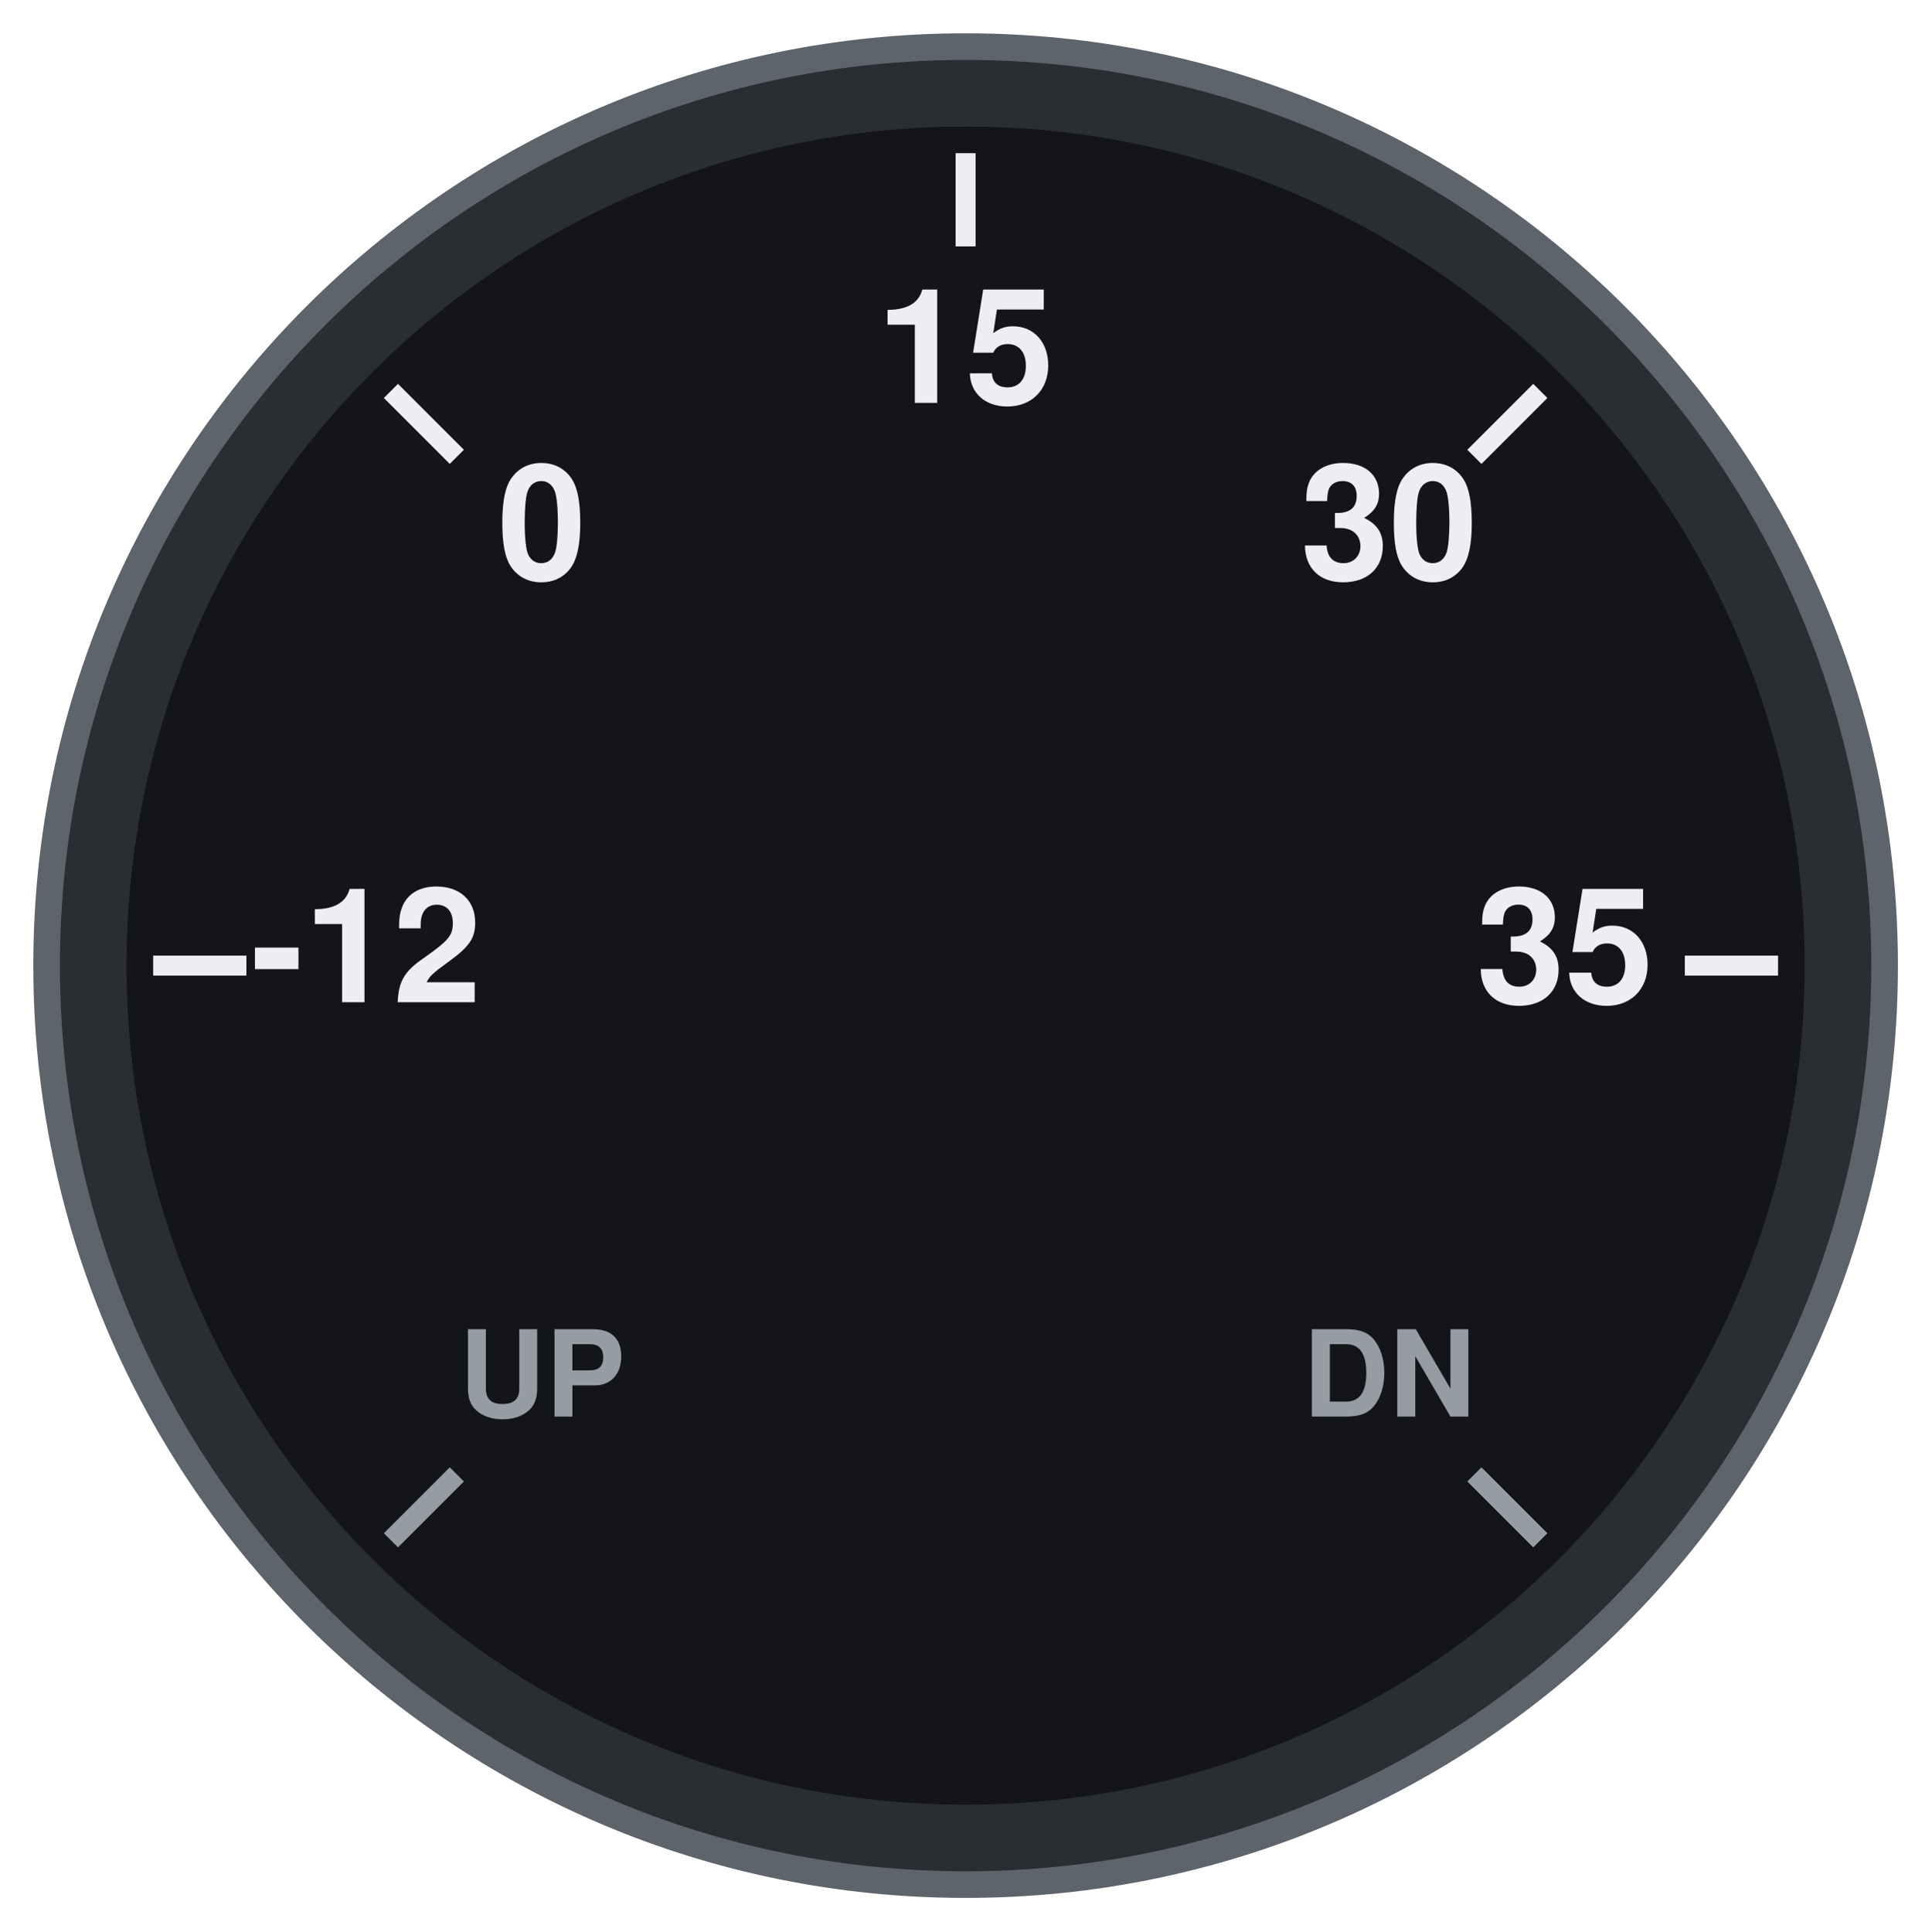
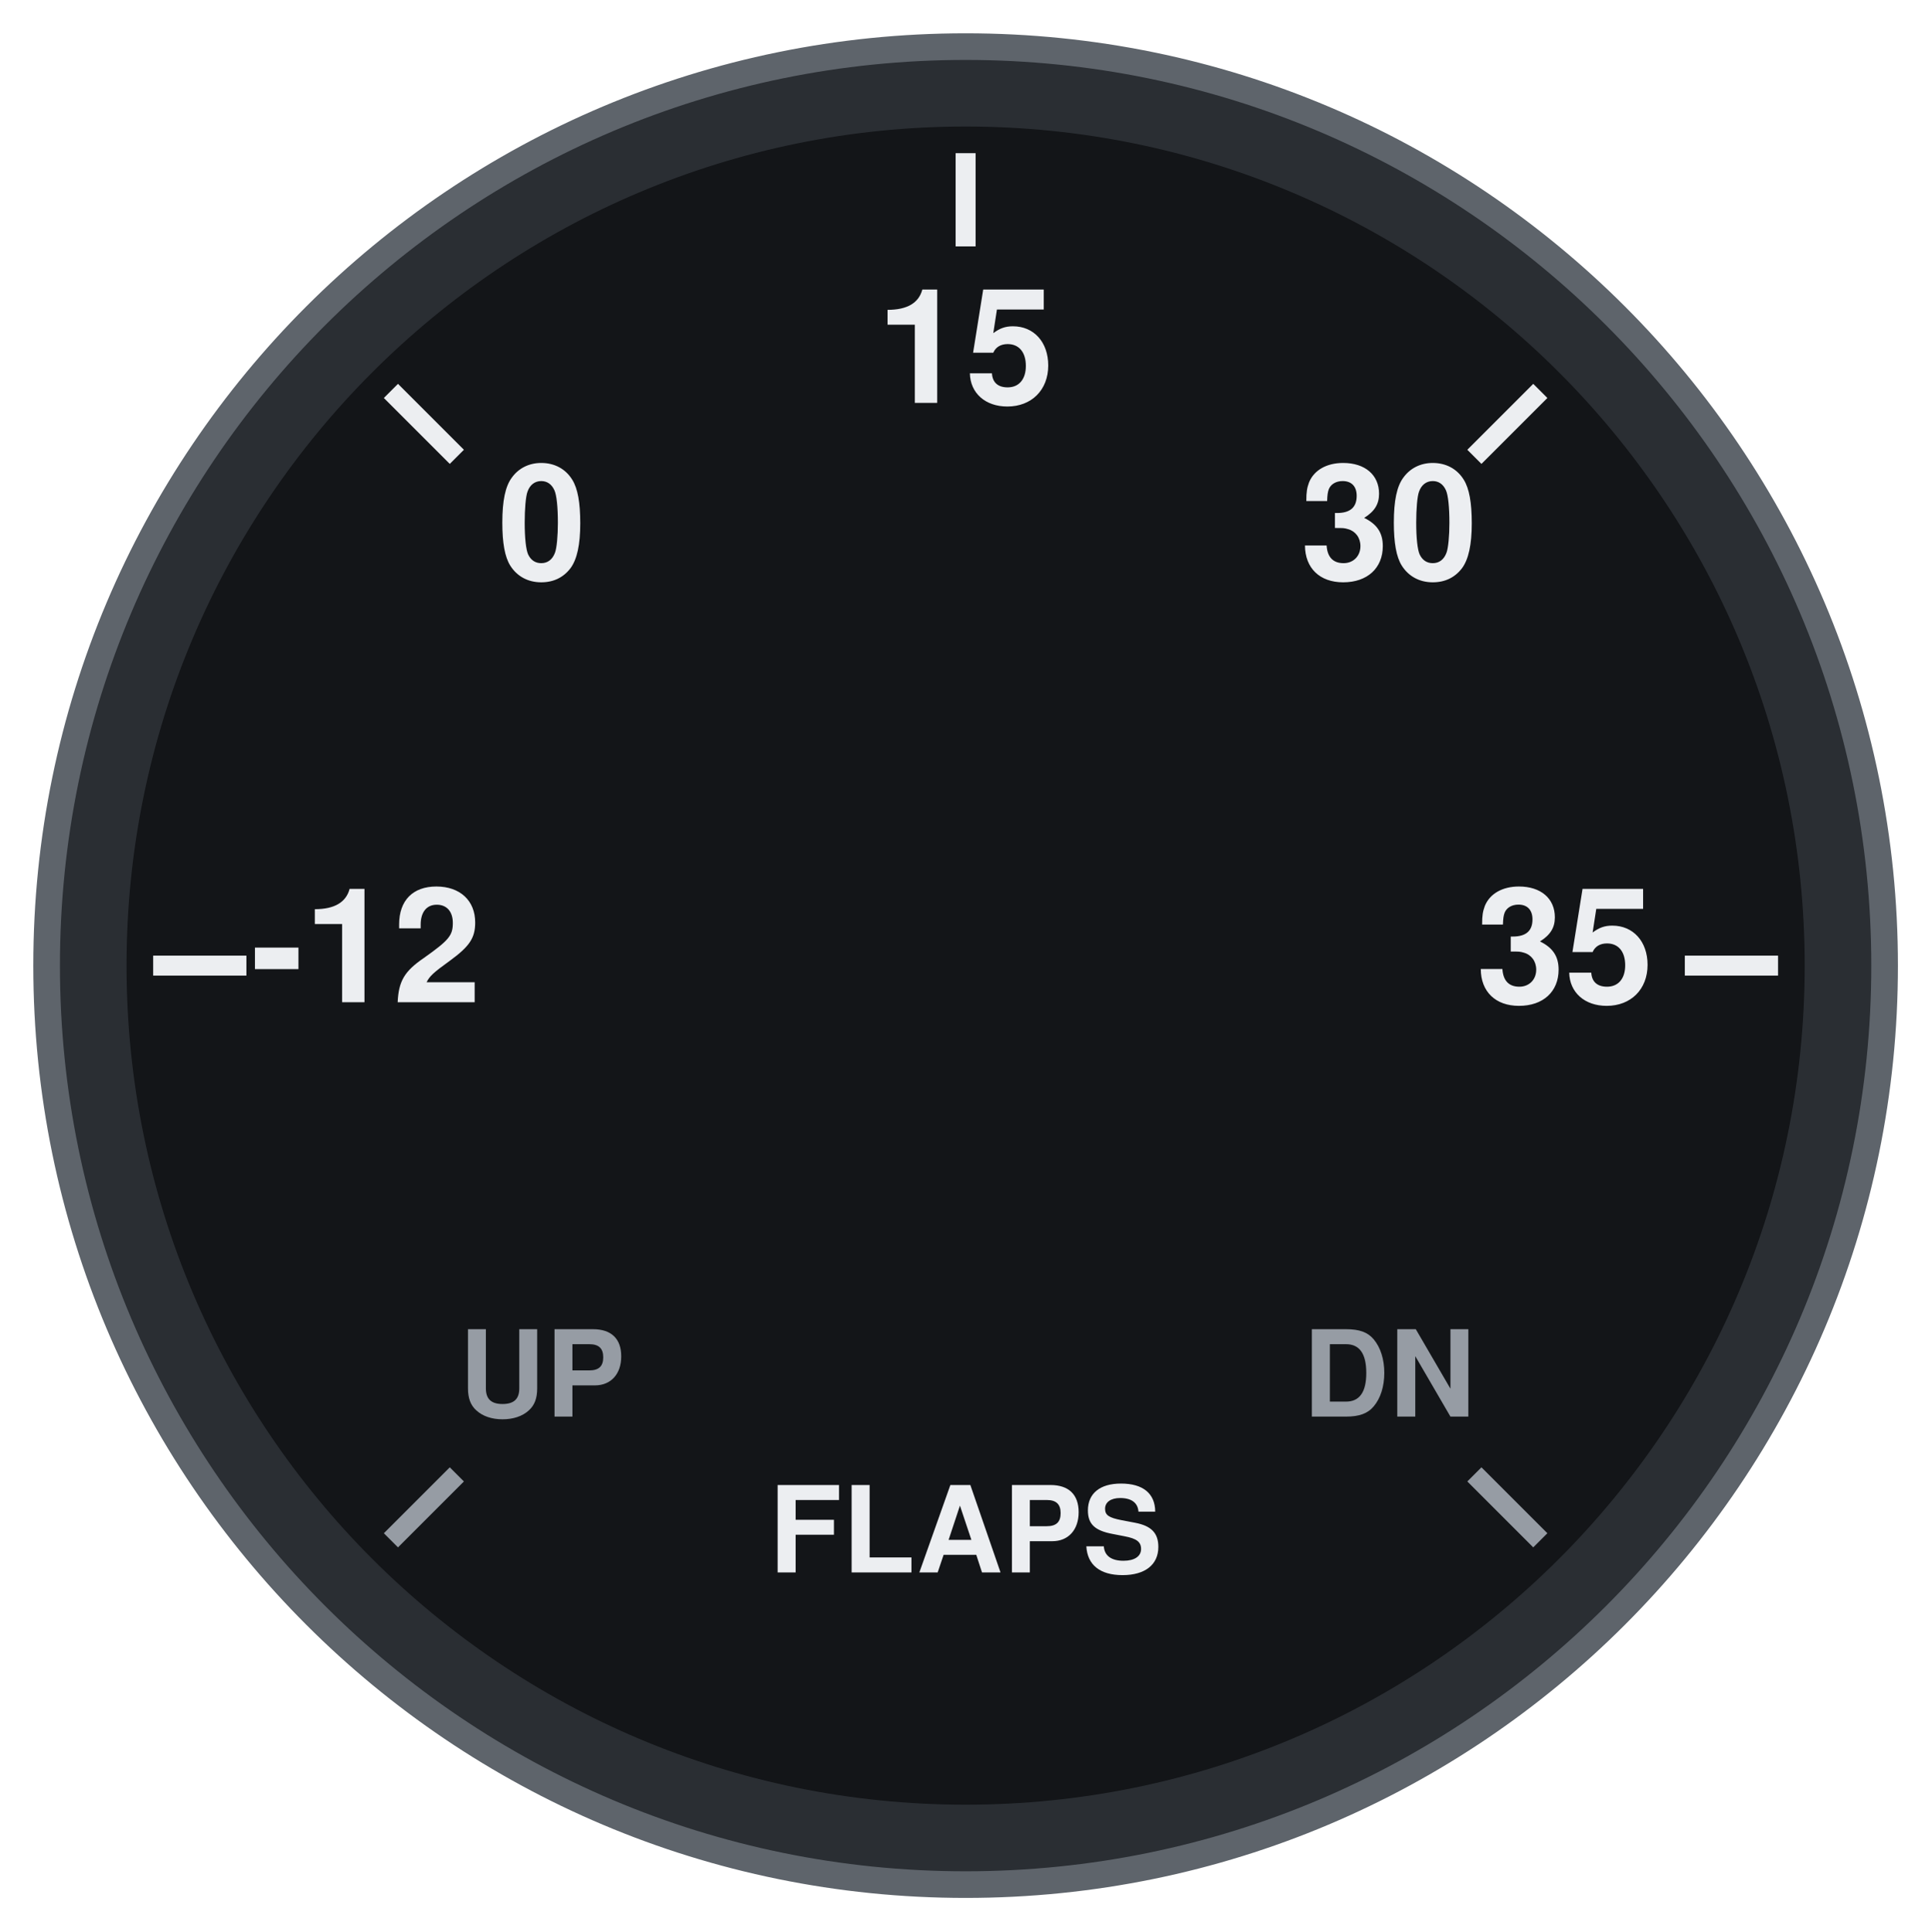
<svg xmlns="http://www.w3.org/2000/svg" viewBox="0 0 290 290" width="290" height="290">
  <circle cx="145" cy="145" r="138" fill="#2A2E33" stroke="#5E646B" stroke-width="4" />
  <circle cx="145" cy="145" r="126" fill="#131518" />
  <line x1="68.6" y1="221.4" x2="58.7" y2="231.3" stroke="#969CA4" stroke-width="3" stroke-linecap="butt" />
  <text x="81.4" y="208.6" font-size="18" font-family="Helvetica, Arial, sans-serif" font-weight="bold" fill="#969CA4" text-anchor="middle" dominant-baseline="central">UP</text>
  <line x1="37" y1="145" x2="23" y2="145" stroke="#ECEEF1" stroke-width="3" stroke-linecap="butt" />
  <text x="55" y="145" font-size="24" font-family="Helvetica, Arial, sans-serif" font-weight="bold" fill="#ECEEF1" text-anchor="middle" dominant-baseline="central">-12</text>
  <line x1="68.6" y1="68.6" x2="58.7" y2="58.7" stroke="#ECEEF1" stroke-width="3" stroke-linecap="butt" />
  <text x="81.4" y="81.4" font-size="24" font-family="Helvetica, Arial, sans-serif" font-weight="bold" fill="#ECEEF1" text-anchor="middle" dominant-baseline="central">0</text>
  <line x1="145" y1="37" x2="145" y2="23" stroke="#ECEEF1" stroke-width="3" stroke-linecap="butt" />
  <text x="145" y="55" font-size="24" font-family="Helvetica, Arial, sans-serif" font-weight="bold" fill="#ECEEF1" text-anchor="middle" dominant-baseline="central">15</text>
  <line x1="221.4" y1="68.6" x2="231.3" y2="58.7" stroke="#ECEEF1" stroke-width="3" stroke-linecap="butt" />
  <text x="208.6" y="81.4" font-size="24" font-family="Helvetica, Arial, sans-serif" font-weight="bold" fill="#ECEEF1" text-anchor="middle" dominant-baseline="central">30</text>
  <line x1="253" y1="145" x2="267" y2="145" stroke="#ECEEF1" stroke-width="3" stroke-linecap="butt" />
  <text x="235" y="145" font-size="24" font-family="Helvetica, Arial, sans-serif" font-weight="bold" fill="#ECEEF1" text-anchor="middle" dominant-baseline="central">35</text>
  <line x1="221.4" y1="221.4" x2="231.3" y2="231.3" stroke="#969CA4" stroke-width="3" stroke-linecap="butt" />
  <text x="208.6" y="208.6" font-size="18" font-family="Helvetica, Arial, sans-serif" font-weight="bold" fill="#969CA4" text-anchor="middle" dominant-baseline="central">DN</text>
+   <text x="145" y="232" font-size="18" font-family="Helvetica, Arial, sans-serif" font-weight="bold" fill="#ECEEF1" text-anchor="middle" dominant-baseline="central">FLAPS</text>
</svg>
